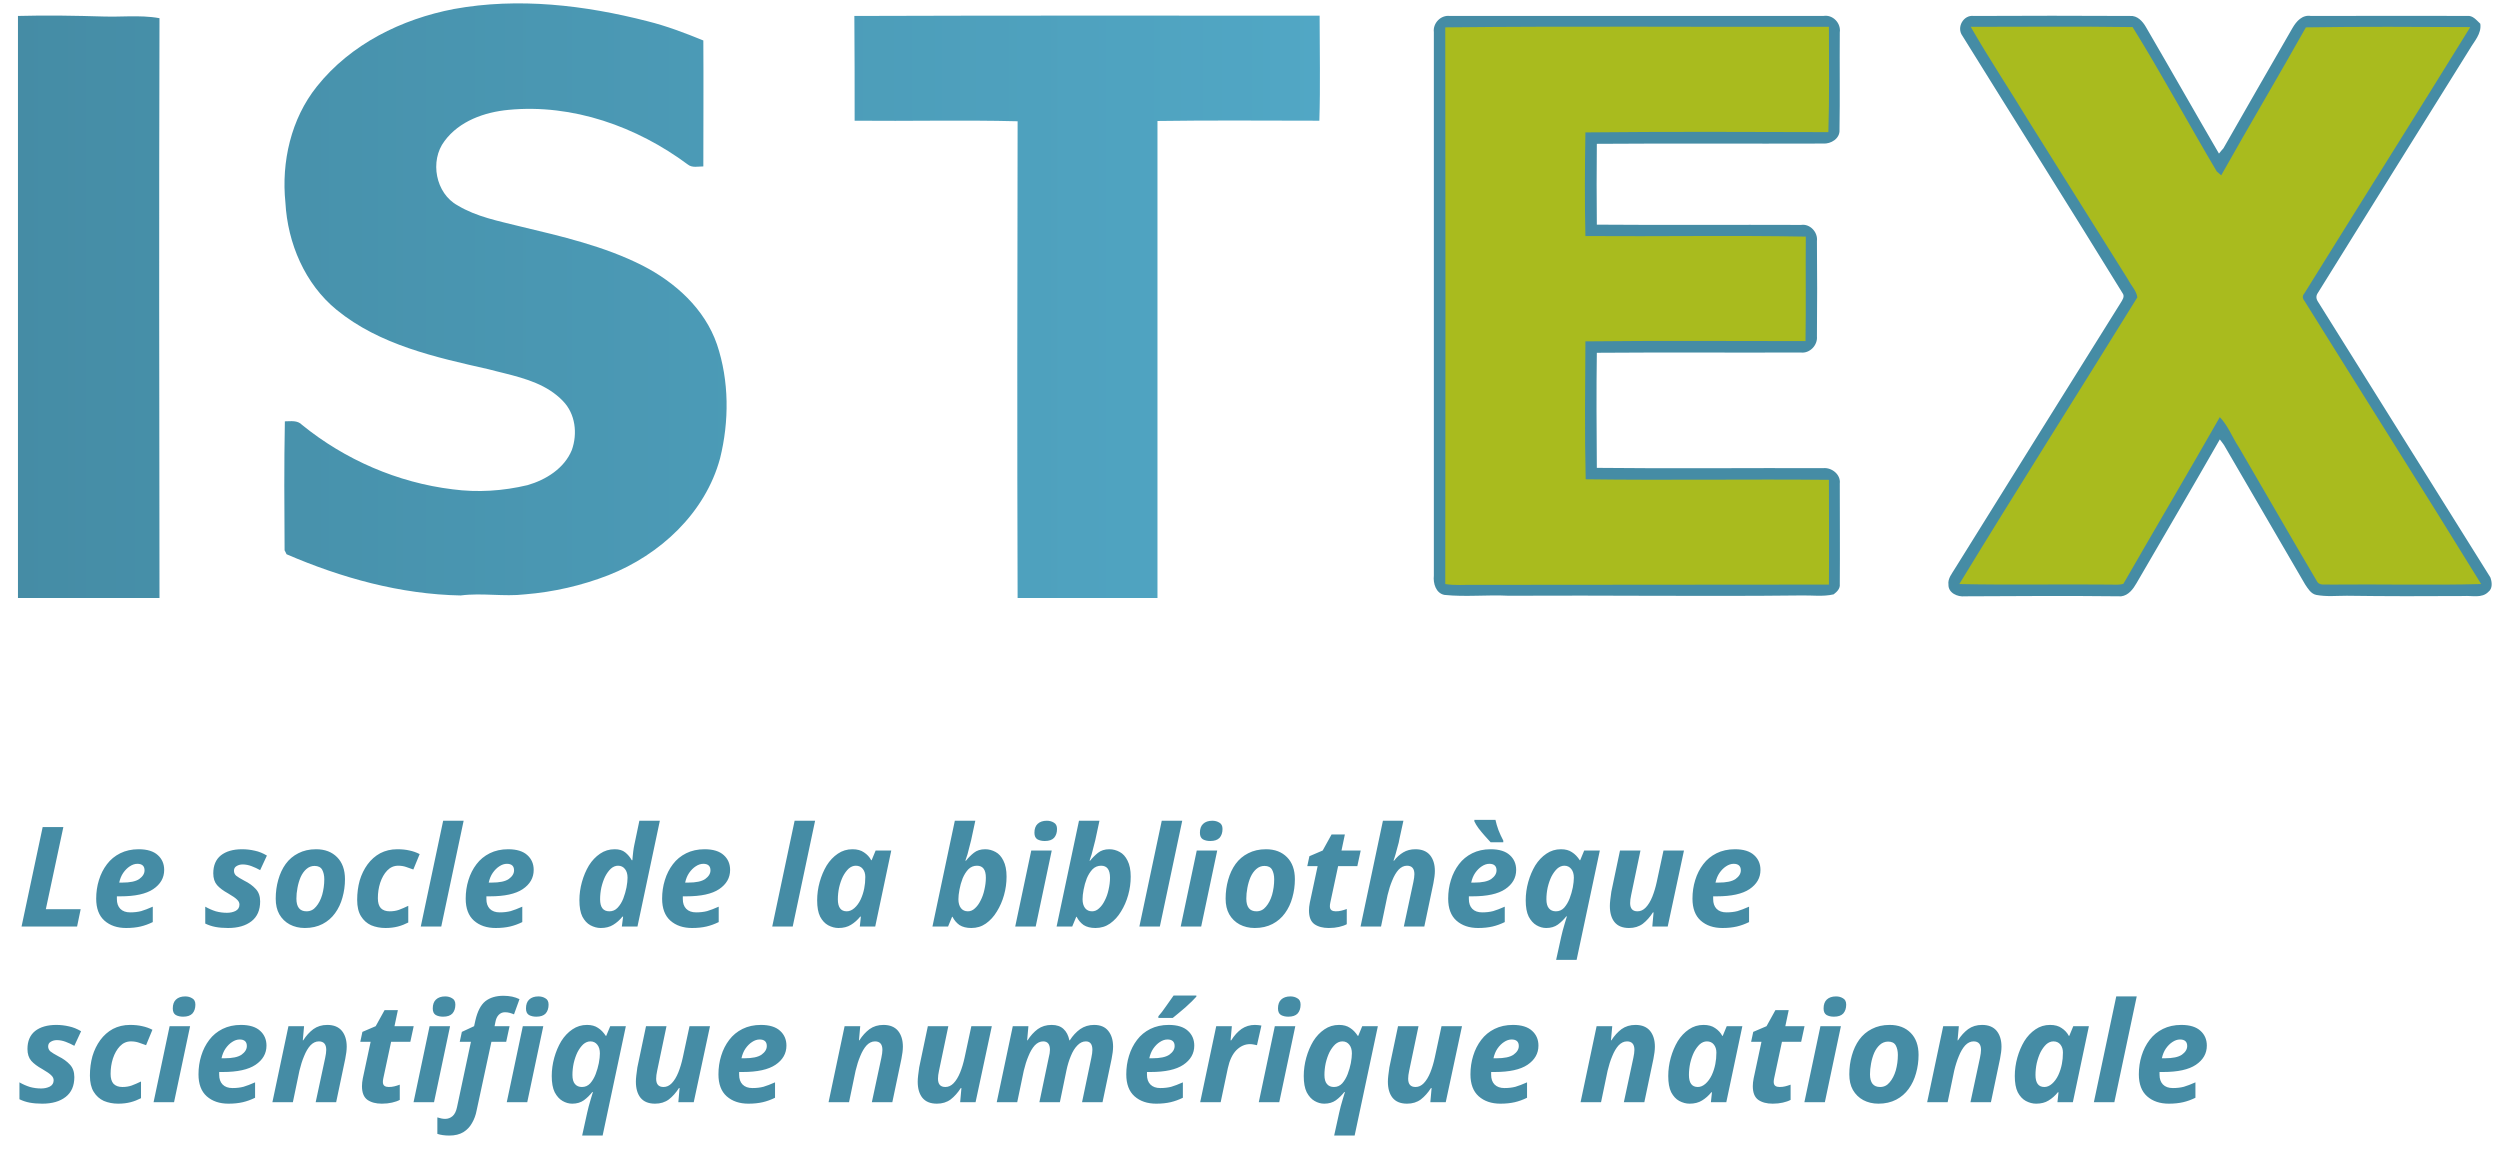
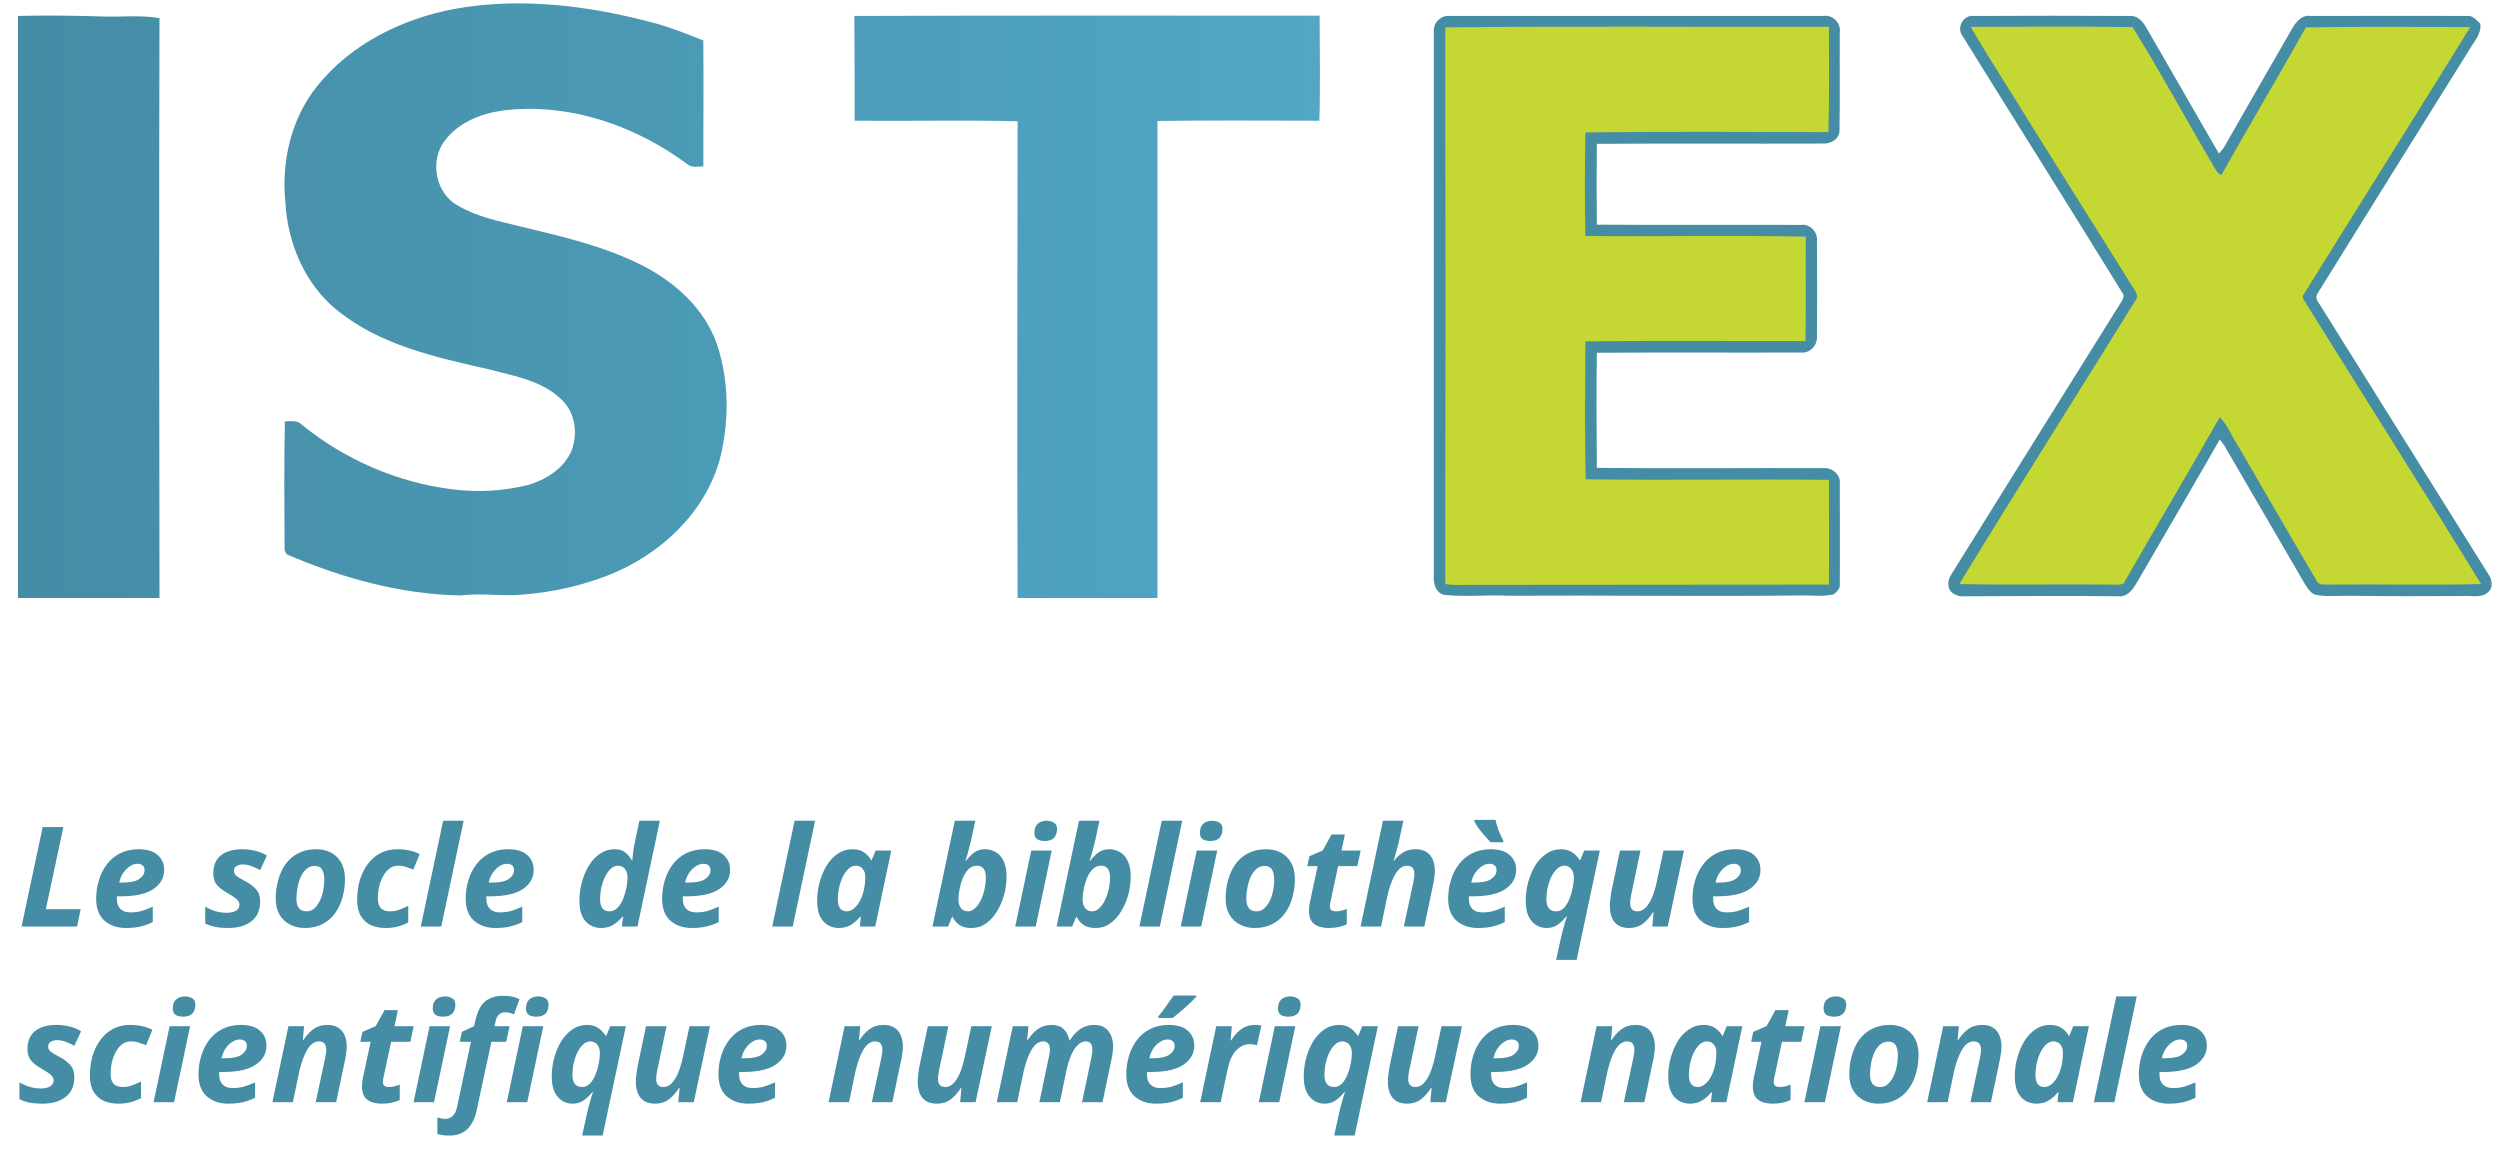
<svg xmlns="http://www.w3.org/2000/svg" width="185" height="85">
  <defs>
    <linearGradient x1="100%" y1="50%" x2="0%" y2="50%" id="a">
      <stop stop-color="#51A7C5" offset="0%" />
      <stop stop-color="#458CA5" offset="100%" />
    </linearGradient>
  </defs>
  <g fill="none" fill-rule="evenodd">
    <text font-family="Montserrat-BoldItalic, Montserrat" font-size="10.3" font-style="italic" font-weight="bold" fill="#458CA5" transform="translate(1.329 .25)">
      <tspan x="0" y="68.313">Le socle de la bibliothèque </tspan>
      <tspan x="0" y="81.313">scientifique numérique nationale</tspan>
    </text>
    <g fill-rule="nonzero">
      <path d="M6.391.972c.303.01.606.008.91.004l.911-.017c.76-.01 1.517 0 2.261.137-.04 14.308-.02 28.616 0 42.904H0V.93C2.124.87 4.268.91 6.391.973zM96.323.91c0 2.598.062 5.196-.02 7.773-4 0-7.98-.041-11.979.02V44h-10.35c-.041-11.752-.02-23.524 0-35.276-4.02-.103-8.04 0-12.06-.041 0-2.577 0-5.175-.021-7.752C73.376.89 84.839.91 96.323.91zm-49.728.413c1.402.35 2.762.865 4.123 1.422.02 3.113 0 6.206 0 9.32-.392 0-.825.123-1.154-.145-3.773-2.804-8.515-4.495-13.257-4.041-1.773.165-3.65.824-4.742 2.309-1.114 1.464-.66 3.876.969 4.762 1.402.846 3.03 1.155 4.597 1.547 3.093.742 6.247 1.464 9.093 2.907 2.412 1.237 4.597 3.195 5.504 5.834.908 2.701.908 5.69.227 8.433-1.093 4.04-4.433 7.133-8.247 8.638a21.946 21.946 0 0 1-6.185 1.423c-1.587.186-3.175-.124-4.762.082-4.454-.082-8.825-1.298-12.886-3.05-.041-.083-.103-.228-.144-.29-.021-3.175-.042-6.37.02-9.545.433 0 .928-.103 1.278.268 3.175 2.577 7.072 4.268 11.134 4.762 1.855.248 3.731.124 5.546-.309 1.36-.392 2.721-1.237 3.278-2.598.433-1.216.268-2.68-.66-3.628-1.154-1.204-2.744-1.656-4.327-2.053l-.592-.147-.586-.15c-3.917-.887-8.061-1.794-11.236-4.392-2.35-1.917-3.629-4.928-3.794-7.938-.309-3.01.413-6.205 2.33-8.597 2.495-3.134 6.268-4.99 10.144-5.732 4.762-.866 9.67-.288 14.329.908z" fill="url(#a)" transform="translate(1.329 .25)" />
      <path d="M106.105 2.377c-.083-.66.515-1.279 1.175-1.196h27.648c.7-.124 1.319.536 1.216 1.216-.02 2.412.02 4.825-.02 7.216.04.64-.64 1.052-1.217 1.01-5.587.021-11.175-.02-16.741.021-.02 2-.02 4 0 5.98 5.03.04 10.082 0 15.112.02.66-.103 1.258.536 1.175 1.195.021 2.35.021 4.701 0 7.052.062.66-.536 1.278-1.195 1.195-5.031.02-10.062-.02-15.092.02-.041 2.846-.02 5.691 0 8.516 5.587.062 11.174 0 16.762.02.618-.061 1.298.475 1.216 1.134 0 2.474.02 4.97 0 7.443.041.33-.206.577-.454.763-.783.186-1.608.062-2.412.082-7.216.083-14.432-.02-21.648.021-1.587-.082-3.175.103-4.742-.062-.639-.123-.845-.866-.783-1.422V2.377zM145.215 2.645c-.453-.619.083-1.567.846-1.464 3.855-.02 7.71-.02 11.566 0 .536-.041.928.392 1.175.825 1.814 3.113 3.588 6.247 5.402 9.36.082-.103.247-.31.33-.392 1.69-2.969 3.402-5.938 5.113-8.907.288-.494.721-.99 1.36-.886 3.856 0 7.711-.02 11.546 0 .433-.062.701.31.99.577.103.742-.454 1.299-.784 1.876-3.752 6.02-7.504 12.02-11.236 18.04-.144.206-.144.413 0 .64 4.247 6.803 8.515 13.607 12.762 20.41.124.33.185.825-.144 1.072-.475.495-1.217.268-1.815.31-2.886.02-5.772.02-8.659-.02-.763 0-1.505.082-2.268-.063-.392-.082-.618-.474-.824-.783-2-3.443-4-6.866-6-10.309-.103-.144-.206-.288-.31-.412-2.04 3.567-4.102 7.092-6.164 10.638-.247.433-.598.907-1.134.97-3.855-.042-7.71-.021-11.566 0-.536.061-1.237-.248-1.216-.867-.062-.453.268-.824.474-1.175 4.082-6.556 8.164-13.112 12.267-19.669.124-.206.33-.474.144-.721-3.917-6.37-7.917-12.7-11.855-19.05z" fill="#458CA5" />
-       <path d="M106.95 2.026c9.463-.103 18.927-.02 28.39-.041 0 2.598.041 5.195-.041 7.793-6-.02-11.979-.041-17.978.02-.042 2.557-.062 5.114 0 7.67 5.442.042 10.865-.061 16.308.042-.021 2.577.02 5.154-.021 7.731-5.422 0-10.865-.041-16.287.02-.021 3.402-.062 6.804.02 10.206 6 .083 12-.02 17.999.041 0 2.577.02 5.175 0 7.752-8.721.021-17.463 0-26.184.021-.742-.02-1.484.062-2.206-.062.02-13.751.02-27.462 0-41.193zM145.834 1.985c3.98 0 7.979-.041 11.979.02 2.164 3.485 4.123 7.134 6.226 10.68.082.062.247.227.33.289 2.061-3.67 4.206-7.278 6.267-10.948 4.041-.062 8.103-.041 12.164-.02-4.061 6.576-8.185 13.112-12.267 19.689-.165.185-.165.371 0 .577 4.35 6.99 8.763 13.937 13.072 20.947-3.712.103-7.423 0-11.154.041-.33-.04-.825.124-1.01-.268-1.939-3.278-3.835-6.597-5.753-9.875-.495-.742-.804-1.608-1.422-2.248-2.35 4.124-4.763 8.206-7.134 12.33-.31.103-.66.061-.969.061-3.71-.04-7.443.042-11.174-.04 4.33-7.114 8.803-14.144 13.174-21.216-.062-.495-.474-.886-.7-1.34-2.434-3.897-4.887-7.773-7.32-11.67-1.423-2.35-2.948-4.638-4.309-7.01z" fill="#a9bb1e" />
+       <path d="M106.95 2.026c9.463-.103 18.927-.02 28.39-.041 0 2.598.041 5.195-.041 7.793-6-.02-11.979-.041-17.978.02-.042 2.557-.062 5.114 0 7.67 5.442.042 10.865-.061 16.308.042-.021 2.577.02 5.154-.021 7.731-5.422 0-10.865-.041-16.287.02-.021 3.402-.062 6.804.02 10.206 6 .083 12-.02 17.999.041 0 2.577.02 5.175 0 7.752-8.721.021-17.463 0-26.184.021-.742-.02-1.484.062-2.206-.062.02-13.751.02-27.462 0-41.193zM145.834 1.985c3.98 0 7.979-.041 11.979.02 2.164 3.485 4.123 7.134 6.226 10.68.082.062.247.227.33.289 2.061-3.67 4.206-7.278 6.267-10.948 4.041-.062 8.103-.041 12.164-.02-4.061 6.576-8.185 13.112-12.267 19.689-.165.185-.165.371 0 .577 4.35 6.99 8.763 13.937 13.072 20.947-3.712.103-7.423 0-11.154.041-.33-.04-.825.124-1.01-.268-1.939-3.278-3.835-6.597-5.753-9.875-.495-.742-.804-1.608-1.422-2.248-2.35 4.124-4.763 8.206-7.134 12.33-.31.103-.66.061-.969.061-3.71-.04-7.443.042-11.174-.04 4.33-7.114 8.803-14.144 13.174-21.216-.062-.495-.474-.886-.7-1.34-2.434-3.897-4.887-7.773-7.32-11.67-1.423-2.35-2.948-4.638-4.309-7.01z" fill="#c4d733" />
    </g>
  </g>
</svg>
